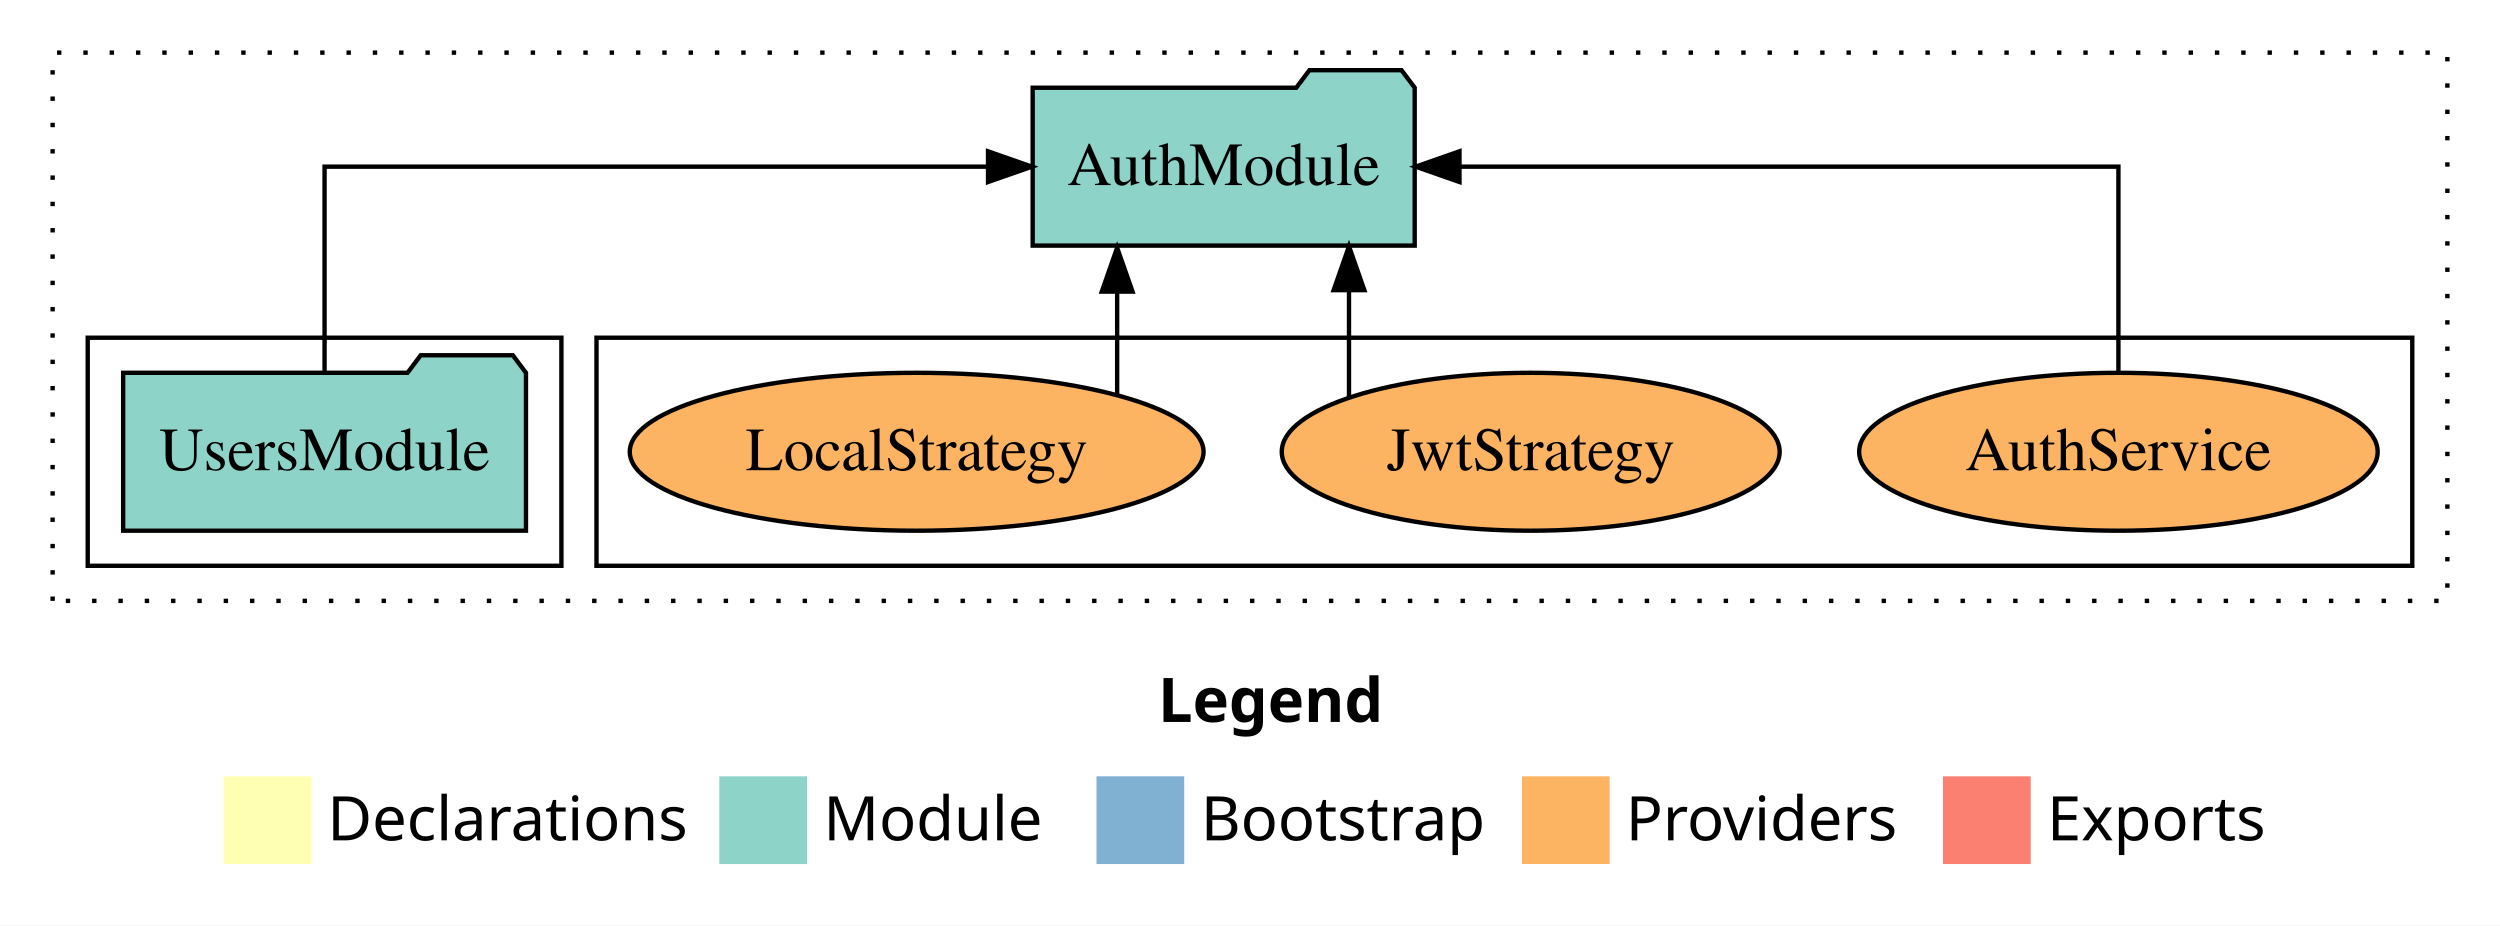
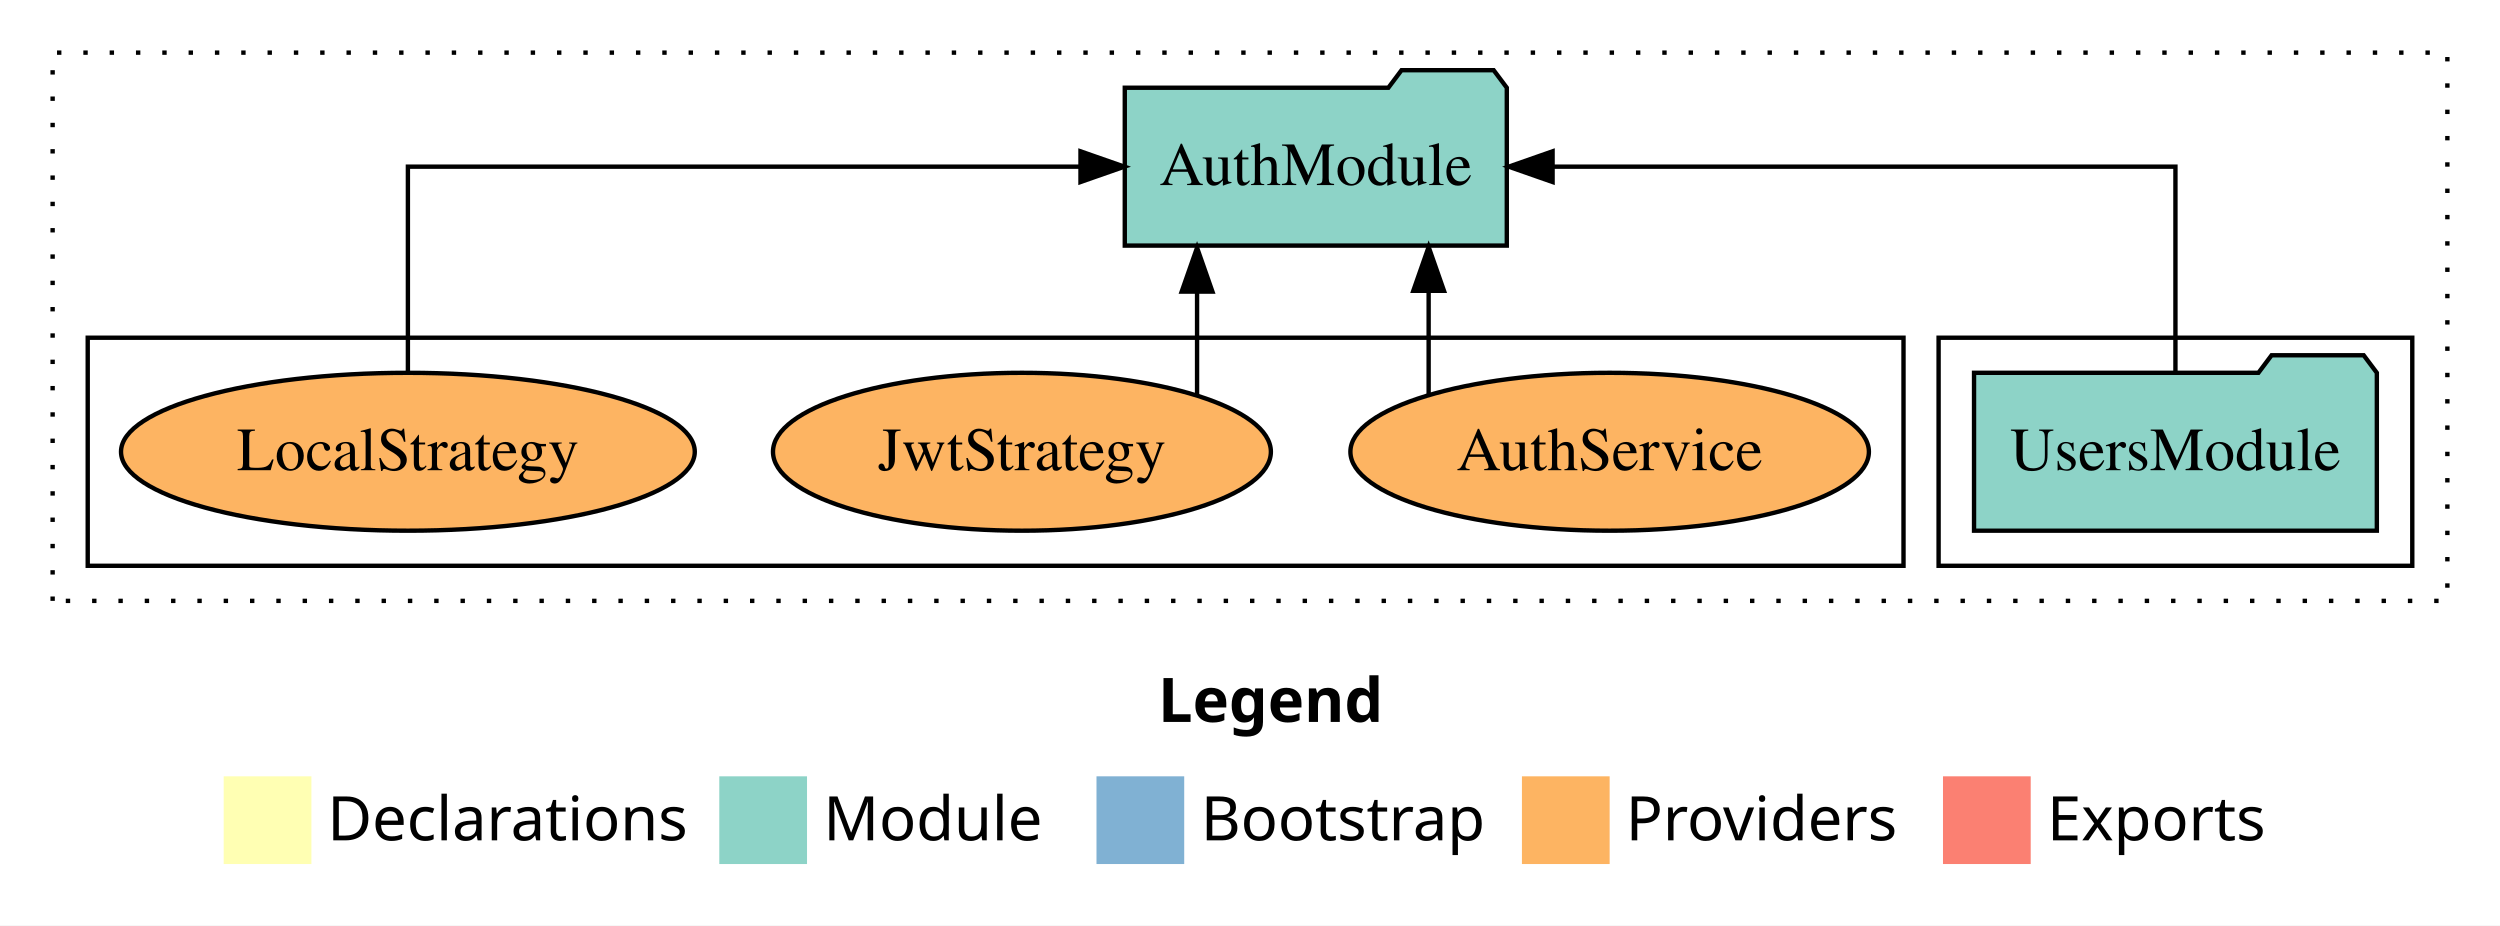
<svg xmlns="http://www.w3.org/2000/svg" width="570pt" height="211pt" viewBox="0.00 0.00 570.00 211.00">
  <g id="graph0" class="graph" transform="scale(1 1) rotate(0) translate(4 207)">
    <polygon fill="white" stroke="transparent" points="-4,4 -4,-207 566,-207 566,4 -4,4" />
    <text text-anchor="start" x="260.01" y="-42.4" font-family="sans-serif" font-weight="bold" font-size="14.00">Legend</text>
    <polygon fill="#ffffb3" stroke="transparent" points="47,-10 47,-30 67,-30 67,-10 47,-10" />
    <text text-anchor="start" x="70.63" y="-15.4" font-family="sans-serif" font-size="14.00">  Declarations</text>
    <polygon fill="#8dd3c7" stroke="transparent" points="160,-10 160,-30 180,-30 180,-10 160,-10" />
    <text text-anchor="start" x="183.73" y="-15.4" font-family="sans-serif" font-size="14.00">  Module</text>
    <polygon fill="#80b1d3" stroke="transparent" points="246,-10 246,-30 266,-30 266,-10 246,-10" />
    <text text-anchor="start" x="269.78" y="-15.4" font-family="sans-serif" font-size="14.00">  Bootstrap</text>
    <polygon fill="#fdb462" stroke="transparent" points="343,-10 343,-30 363,-30 363,-10 343,-10" />
    <text text-anchor="start" x="366.67" y="-15.4" font-family="sans-serif" font-size="14.00">  Providers</text>
    <polygon fill="#fb8072" stroke="transparent" points="439,-10 439,-30 459,-30 459,-10 439,-10" />
    <text text-anchor="start" x="462.73" y="-15.4" font-family="sans-serif" font-size="14.00">  Exports</text>
    <g id="clust1" class="cluster">
      <polygon fill="none" stroke="black" stroke-dasharray="1,5" points="8,-70 8,-195 554,-195 554,-70 8,-70" />
    </g>
+     <g id="clust3" class="cluster">
+       <polygon fill="none" stroke="black" points="438,-78 438,-130 546,-130 546,-78 438,-78" />
+     </g>
    <g id="clust6" class="cluster">
-       <polygon fill="none" stroke="black" points="132,-78 132,-130 546,-130 546,-78 132,-78" />
-     </g>
-     <g id="clust3" class="cluster">
-       <polygon fill="none" stroke="black" points="16,-78 16,-130 124,-130 124,-78 16,-78" />
+       <polygon fill="none" stroke="black" points="16,-78 16,-130 430,-130 430,-78 16,-78" />
    </g>
    <g id="node1" class="node">
-       <polygon fill="#8dd3c7" stroke="black" points="115.92,-122 112.92,-126 91.92,-126 88.92,-122 24.08,-122 24.08,-86 115.92,-86 115.92,-122" />
-       <text text-anchor="middle" x="70" y="-99.8" font-family="Times,serif" font-size="14.00">UsersModule</text>
+       <polygon fill="#8dd3c7" stroke="black" points="537.92,-122 534.92,-126 513.92,-126 510.92,-122 446.08,-122 446.08,-86 537.92,-86 537.92,-122" />
+       <text text-anchor="middle" x="492" y="-99.8" font-family="Times,serif" font-size="14.00">UsersModule</text>
    </g>
    <g id="node2" class="node">
-       <polygon fill="#8dd3c7" stroke="black" points="318.55,-187 315.55,-191 294.55,-191 291.55,-187 231.45,-187 231.45,-151 318.55,-151 318.55,-187" />
-       <text text-anchor="middle" x="275" y="-164.8" font-family="Times,serif" font-size="14.00">AuthModule</text>
+       <polygon fill="#8dd3c7" stroke="black" points="339.55,-187 336.55,-191 315.55,-191 312.55,-187 252.45,-187 252.45,-151 339.55,-151 339.55,-187" />
+       <text text-anchor="middle" x="296" y="-164.8" font-family="Times,serif" font-size="14.00">AuthModule</text>
    </g>
    <g id="edge1" class="edge">
-       <path fill="none" stroke="black" d="M70,-122.11C70,-141.34 70,-169 70,-169 70,-169 221.27,-169 221.27,-169" />
-       <polygon fill="black" stroke="black" points="221.27,-172.5 231.27,-169 221.27,-165.5 221.27,-172.5" />
+       <path fill="none" stroke="black" d="M492,-122.11C492,-141.34 492,-169 492,-169 492,-169 349.99,-169 349.99,-169" />
+       <polygon fill="black" stroke="black" points="349.99,-165.5 339.99,-169 349.99,-172.5 349.99,-165.5" />
    </g>
    <g id="node3" class="node">
-       <ellipse fill="#fdb462" stroke="black" cx="479" cy="-104" rx="59.11" ry="18" />
-       <text text-anchor="middle" x="479" y="-99.8" font-family="Times,serif" font-size="14.00">AuthService</text>
+       <ellipse fill="#fdb462" stroke="black" cx="363" cy="-104" rx="59.11" ry="18" />
+       <text text-anchor="middle" x="363" y="-99.8" font-family="Times,serif" font-size="14.00">AuthService</text>
    </g>
    <g id="edge2" class="edge">
-       <path fill="none" stroke="black" d="M479,-122.11C479,-141.34 479,-169 479,-169 479,-169 328.76,-169 328.76,-169" />
-       <polygon fill="black" stroke="black" points="328.76,-165.5 318.76,-169 328.76,-172.5 328.76,-165.5" />
+       <path fill="none" stroke="black" d="M321.73,-117.15C321.73,-117.15 321.73,-140.69 321.73,-140.69" />
+       <polygon fill="black" stroke="black" points="318.23,-140.69 321.73,-150.69 325.23,-140.69 318.23,-140.69" />
    </g>
    <g id="node4" class="node">
-       <ellipse fill="#fdb462" stroke="black" cx="345" cy="-104" rx="56.76" ry="18" />
-       <text text-anchor="middle" x="345" y="-99.8" font-family="Times,serif" font-size="14.00">JwtStrategy</text>
+       <ellipse fill="#fdb462" stroke="black" cx="229" cy="-104" rx="56.76" ry="18" />
+       <text text-anchor="middle" x="229" y="-99.8" font-family="Times,serif" font-size="14.00">JwtStrategy</text>
    </g>
    <g id="edge3" class="edge">
-       <path fill="none" stroke="black" d="M303.57,-116.53C303.57,-116.53 303.57,-140.85 303.57,-140.85" />
-       <polygon fill="black" stroke="black" points="300.07,-140.85 303.57,-150.85 307.07,-140.85 300.07,-140.85" />
+       <path fill="none" stroke="black" d="M268.93,-116.84C268.93,-116.84 268.93,-140.52 268.93,-140.52" />
+       <polygon fill="black" stroke="black" points="265.43,-140.52 268.93,-150.52 272.43,-140.52 265.43,-140.52" />
    </g>
    <g id="node5" class="node">
-       <ellipse fill="#fdb462" stroke="black" cx="205" cy="-104" rx="65.41" ry="18" />
-       <text text-anchor="middle" x="205" y="-99.8" font-family="Times,serif" font-size="14.00">LocalStrategy</text>
+       <ellipse fill="#fdb462" stroke="black" cx="89" cy="-104" rx="65.41" ry="18" />
+       <text text-anchor="middle" x="89" y="-99.8" font-family="Times,serif" font-size="14.00">LocalStrategy</text>
    </g>
    <g id="edge4" class="edge">
-       <path fill="none" stroke="black" d="M250.71,-116.84C250.71,-116.84 250.71,-140.52 250.71,-140.52" />
-       <polygon fill="black" stroke="black" points="247.21,-140.52 250.71,-150.52 254.21,-140.52 247.21,-140.52" />
+       <path fill="none" stroke="black" d="M89,-122.11C89,-141.34 89,-169 89,-169 89,-169 242.35,-169 242.35,-169" />
+       <polygon fill="black" stroke="black" points="242.35,-172.5 252.35,-169 242.35,-165.5 242.35,-172.5" />
    </g>
  </g>
</svg>
